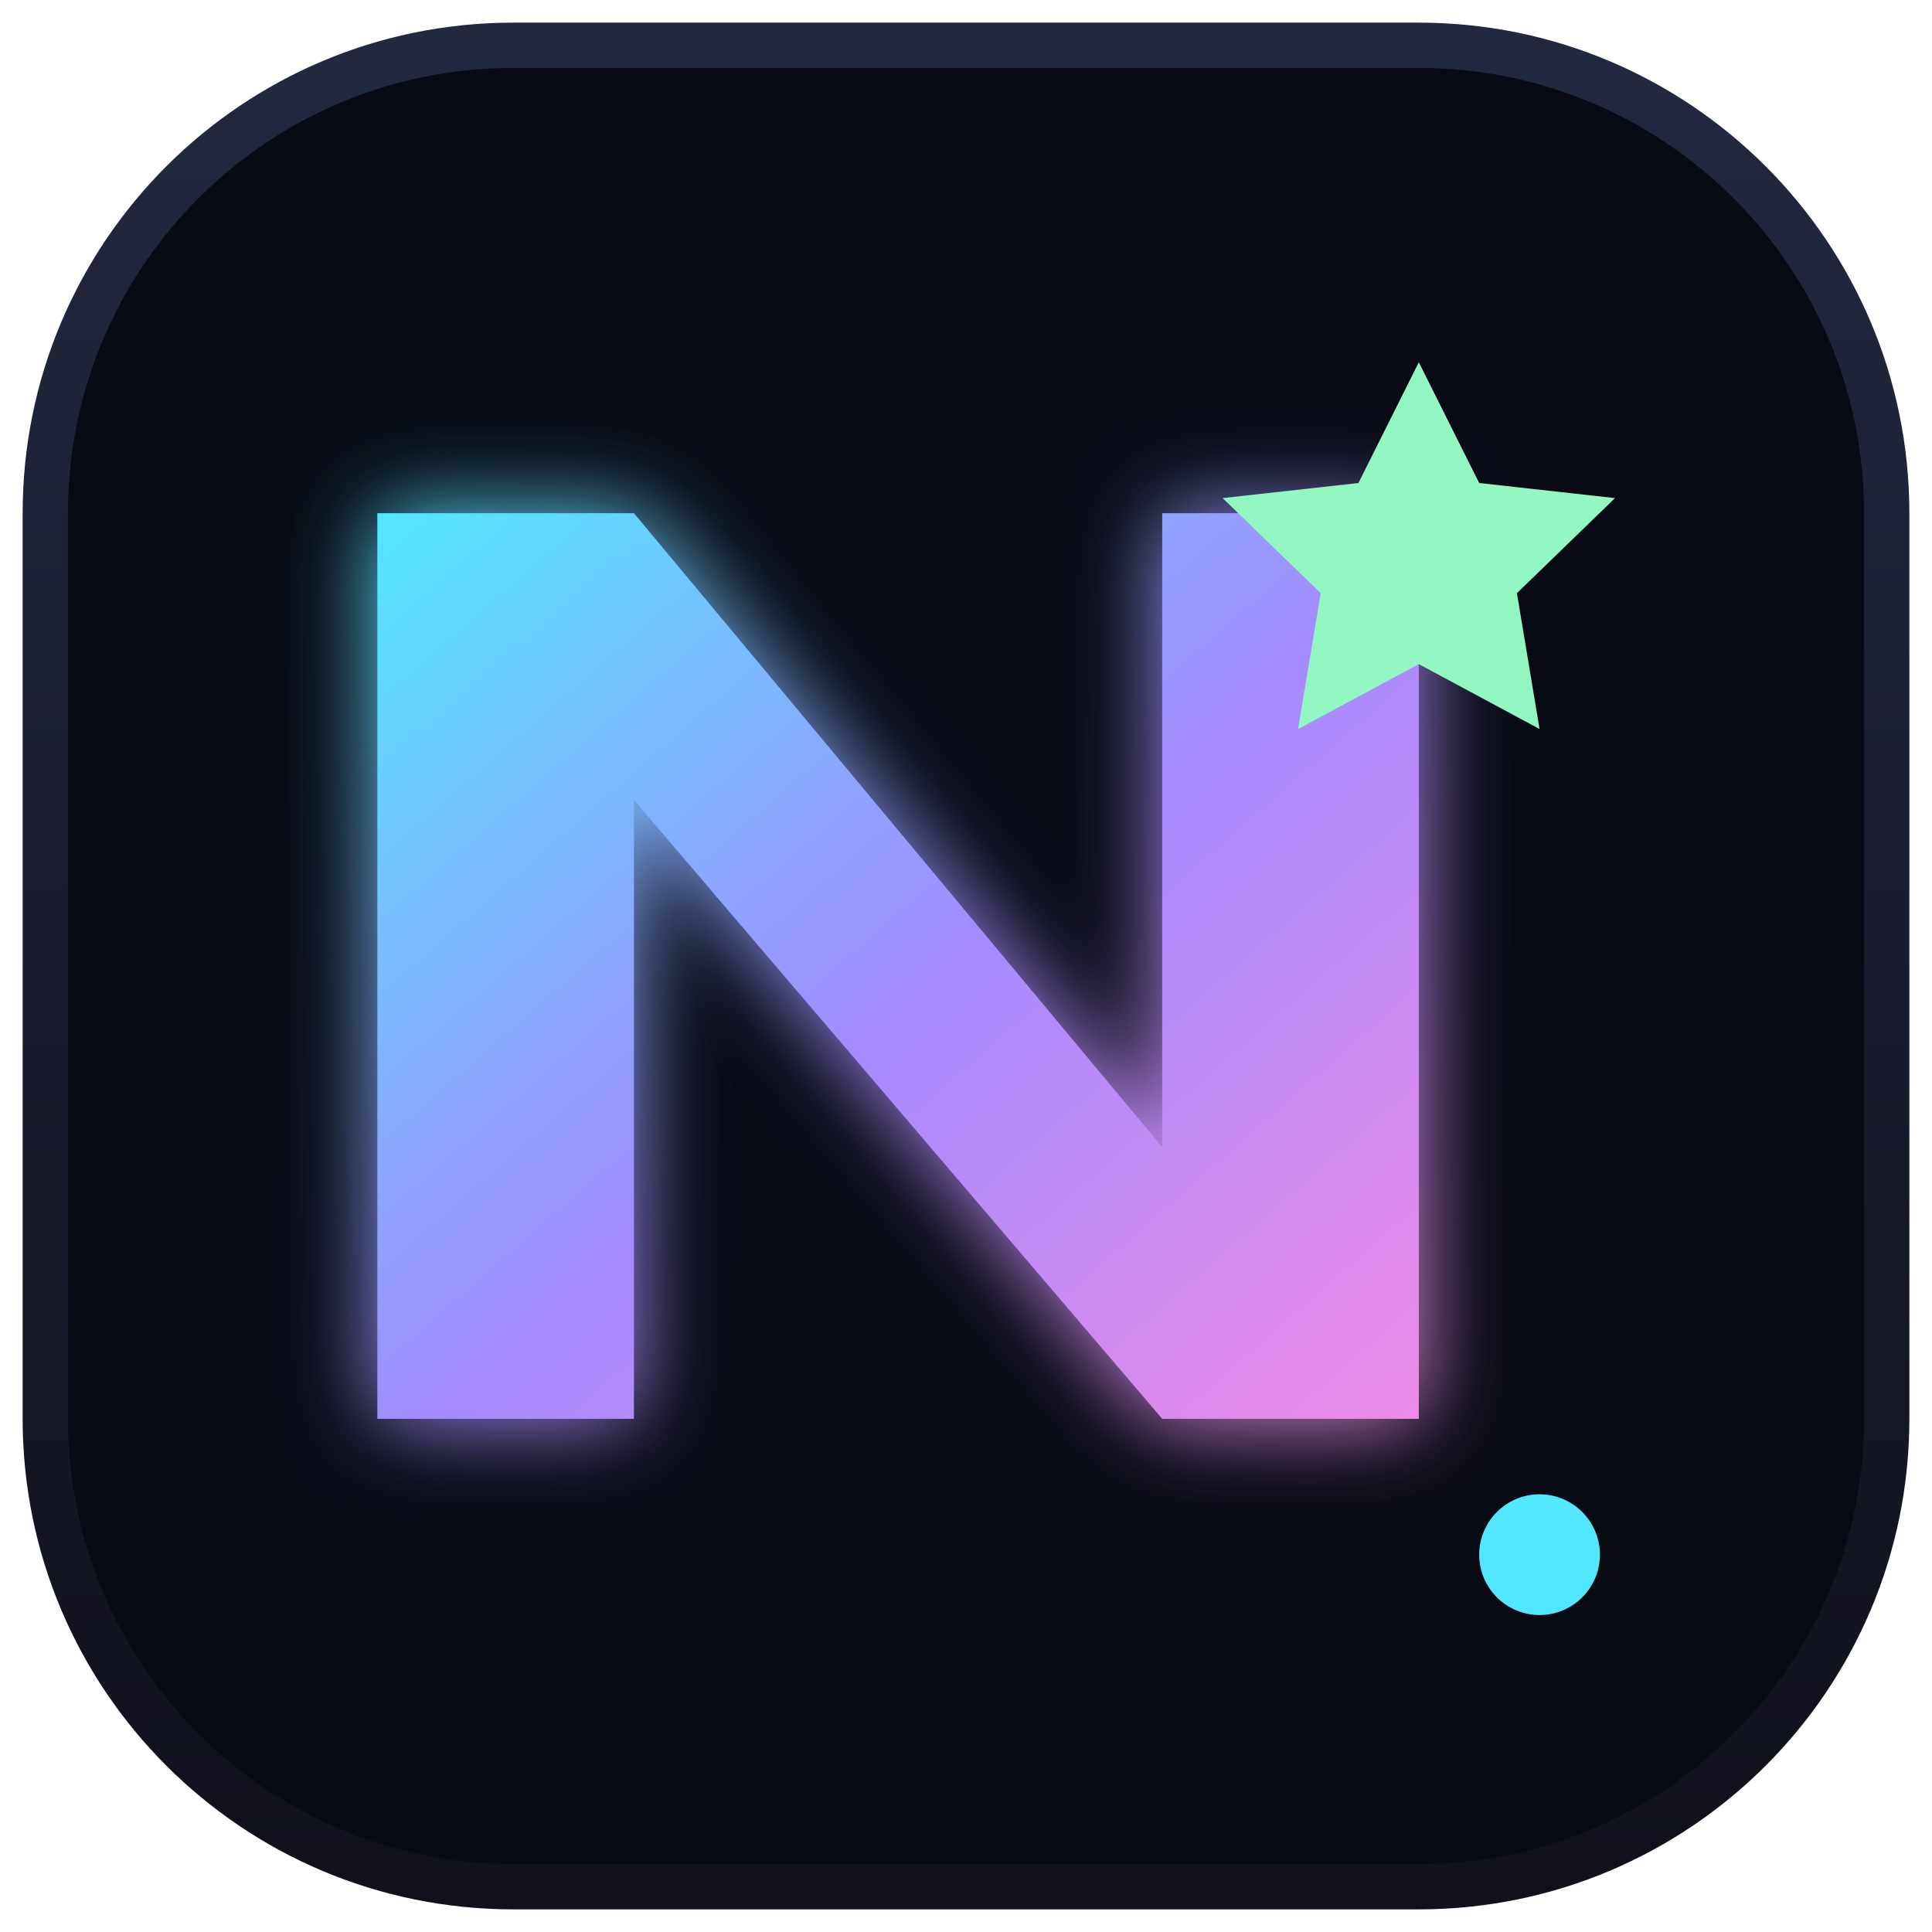
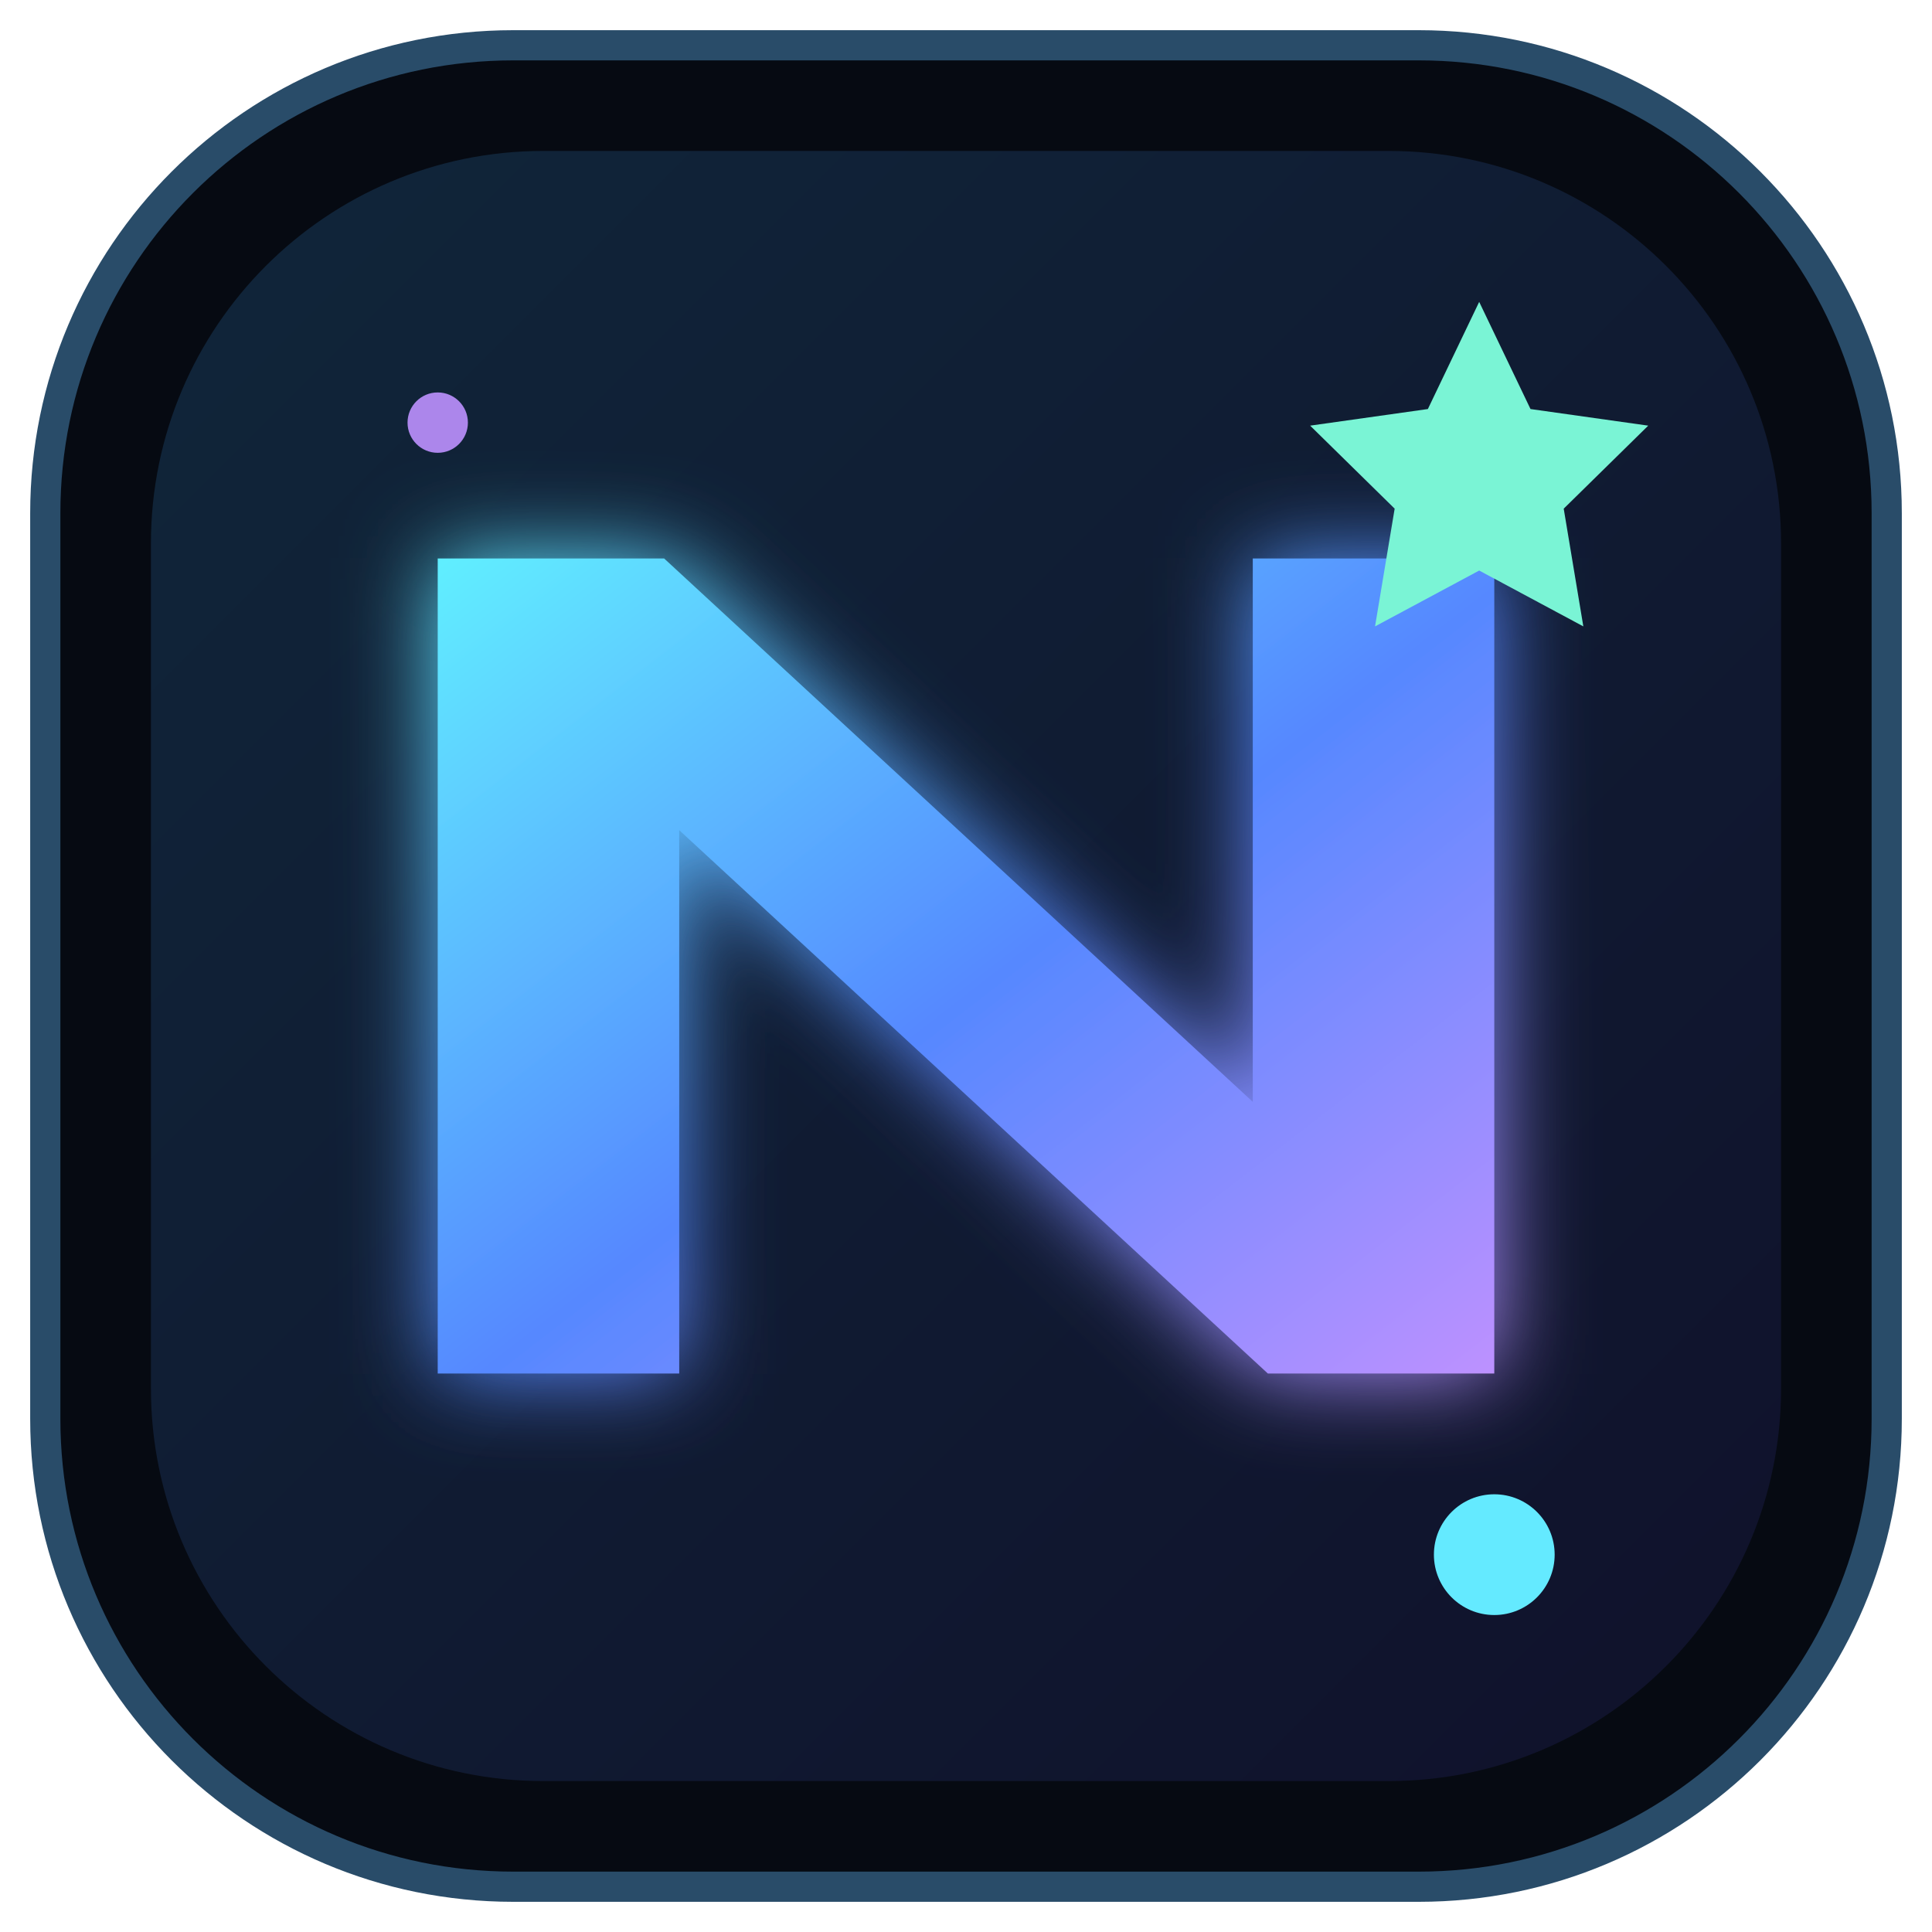
<svg xmlns="http://www.w3.org/2000/svg" viewBox="0 0 128 128">
  <defs>
-     <linearGradient id="neon" x1="0" y1="0" x2="1" y2="1">
-       <stop stop-color="#52e7ff" />
-       <stop offset=".52" stop-color="#a48bff" />
-       <stop offset="1" stop-color="#ee8be6" />
+     <linearGradient id="bg" x1="0" y1="0" x2="1" y2="1">
+       <stop stop-color="#10263a" />
+       <stop offset="1" stop-color="#10112b" />
    </linearGradient>
-     <linearGradient id="edge" x1="0" y1="0" x2="0" y2="1">
-       <stop stop-color="#22283f" />
-       <stop offset="1" stop-color="#10111b" />
+     <linearGradient id="mark" x1="0" y1="0" x2="1" y2="1">
+       <stop stop-color="#61efff" />
+       <stop offset=".52" stop-color="#5688ff" />
+       <stop offset="1" stop-color="#bd91ff" />
    </linearGradient>
-     <filter id="glow" x="-40%" y="-40%" width="180%" height="180%">
+     <filter id="glow" x="-50%" y="-50%" width="200%" height="200%">
      <feGaussianBlur stdDeviation="3" result="b" />
      <feMerge>
        <feMergeNode in="b" />
        <feMergeNode in="SourceGraphic" />
      </feMerge>
    </filter>
  </defs>
-   <rect x="3" y="3" width="122" height="122" rx="31" fill="#080b14" stroke="url(#edge)" stroke-width="3" />
-   <path d="M25 94V34h17l35 42V34h17v60H77L42 53v41z" fill="url(#neon)" filter="url(#glow)" />
-   <path d="M94 24l4 8 9 1-6.5 6.3 1.5 9-8-4.3-8 4.3 1.5-9-6.5-6.3 9-1z" fill="#92f7c0" />
-   <circle cx="102" cy="103" r="4" fill="#52e7ff" />
+   <rect x="3" y="3" width="122" height="122" rx="31" fill="#060a12" stroke="#294c69" stroke-width="2" />
+   <rect x="10" y="10" width="108" height="108" rx="26" fill="url(#bg)" />
+   <path d="M29 91V37h15l39 36V37h16v54H84L45 55v36z" fill="url(#mark)" filter="url(#glow)" />
+   <path d="M98 20l3.4 7.1 7.8 1.1-5.6 5.5 1.3 7.8-6.9-3.7-6.9 3.7 1.3-7.8-5.6-5.5 7.8-1.1z" fill="#7af4d5" />
+   <circle cx="99" cy="103" r="4" fill="#64eaff" />
+   <circle cx="29" cy="28" r="2" fill="#bd91ff" opacity=".9" />
</svg>
